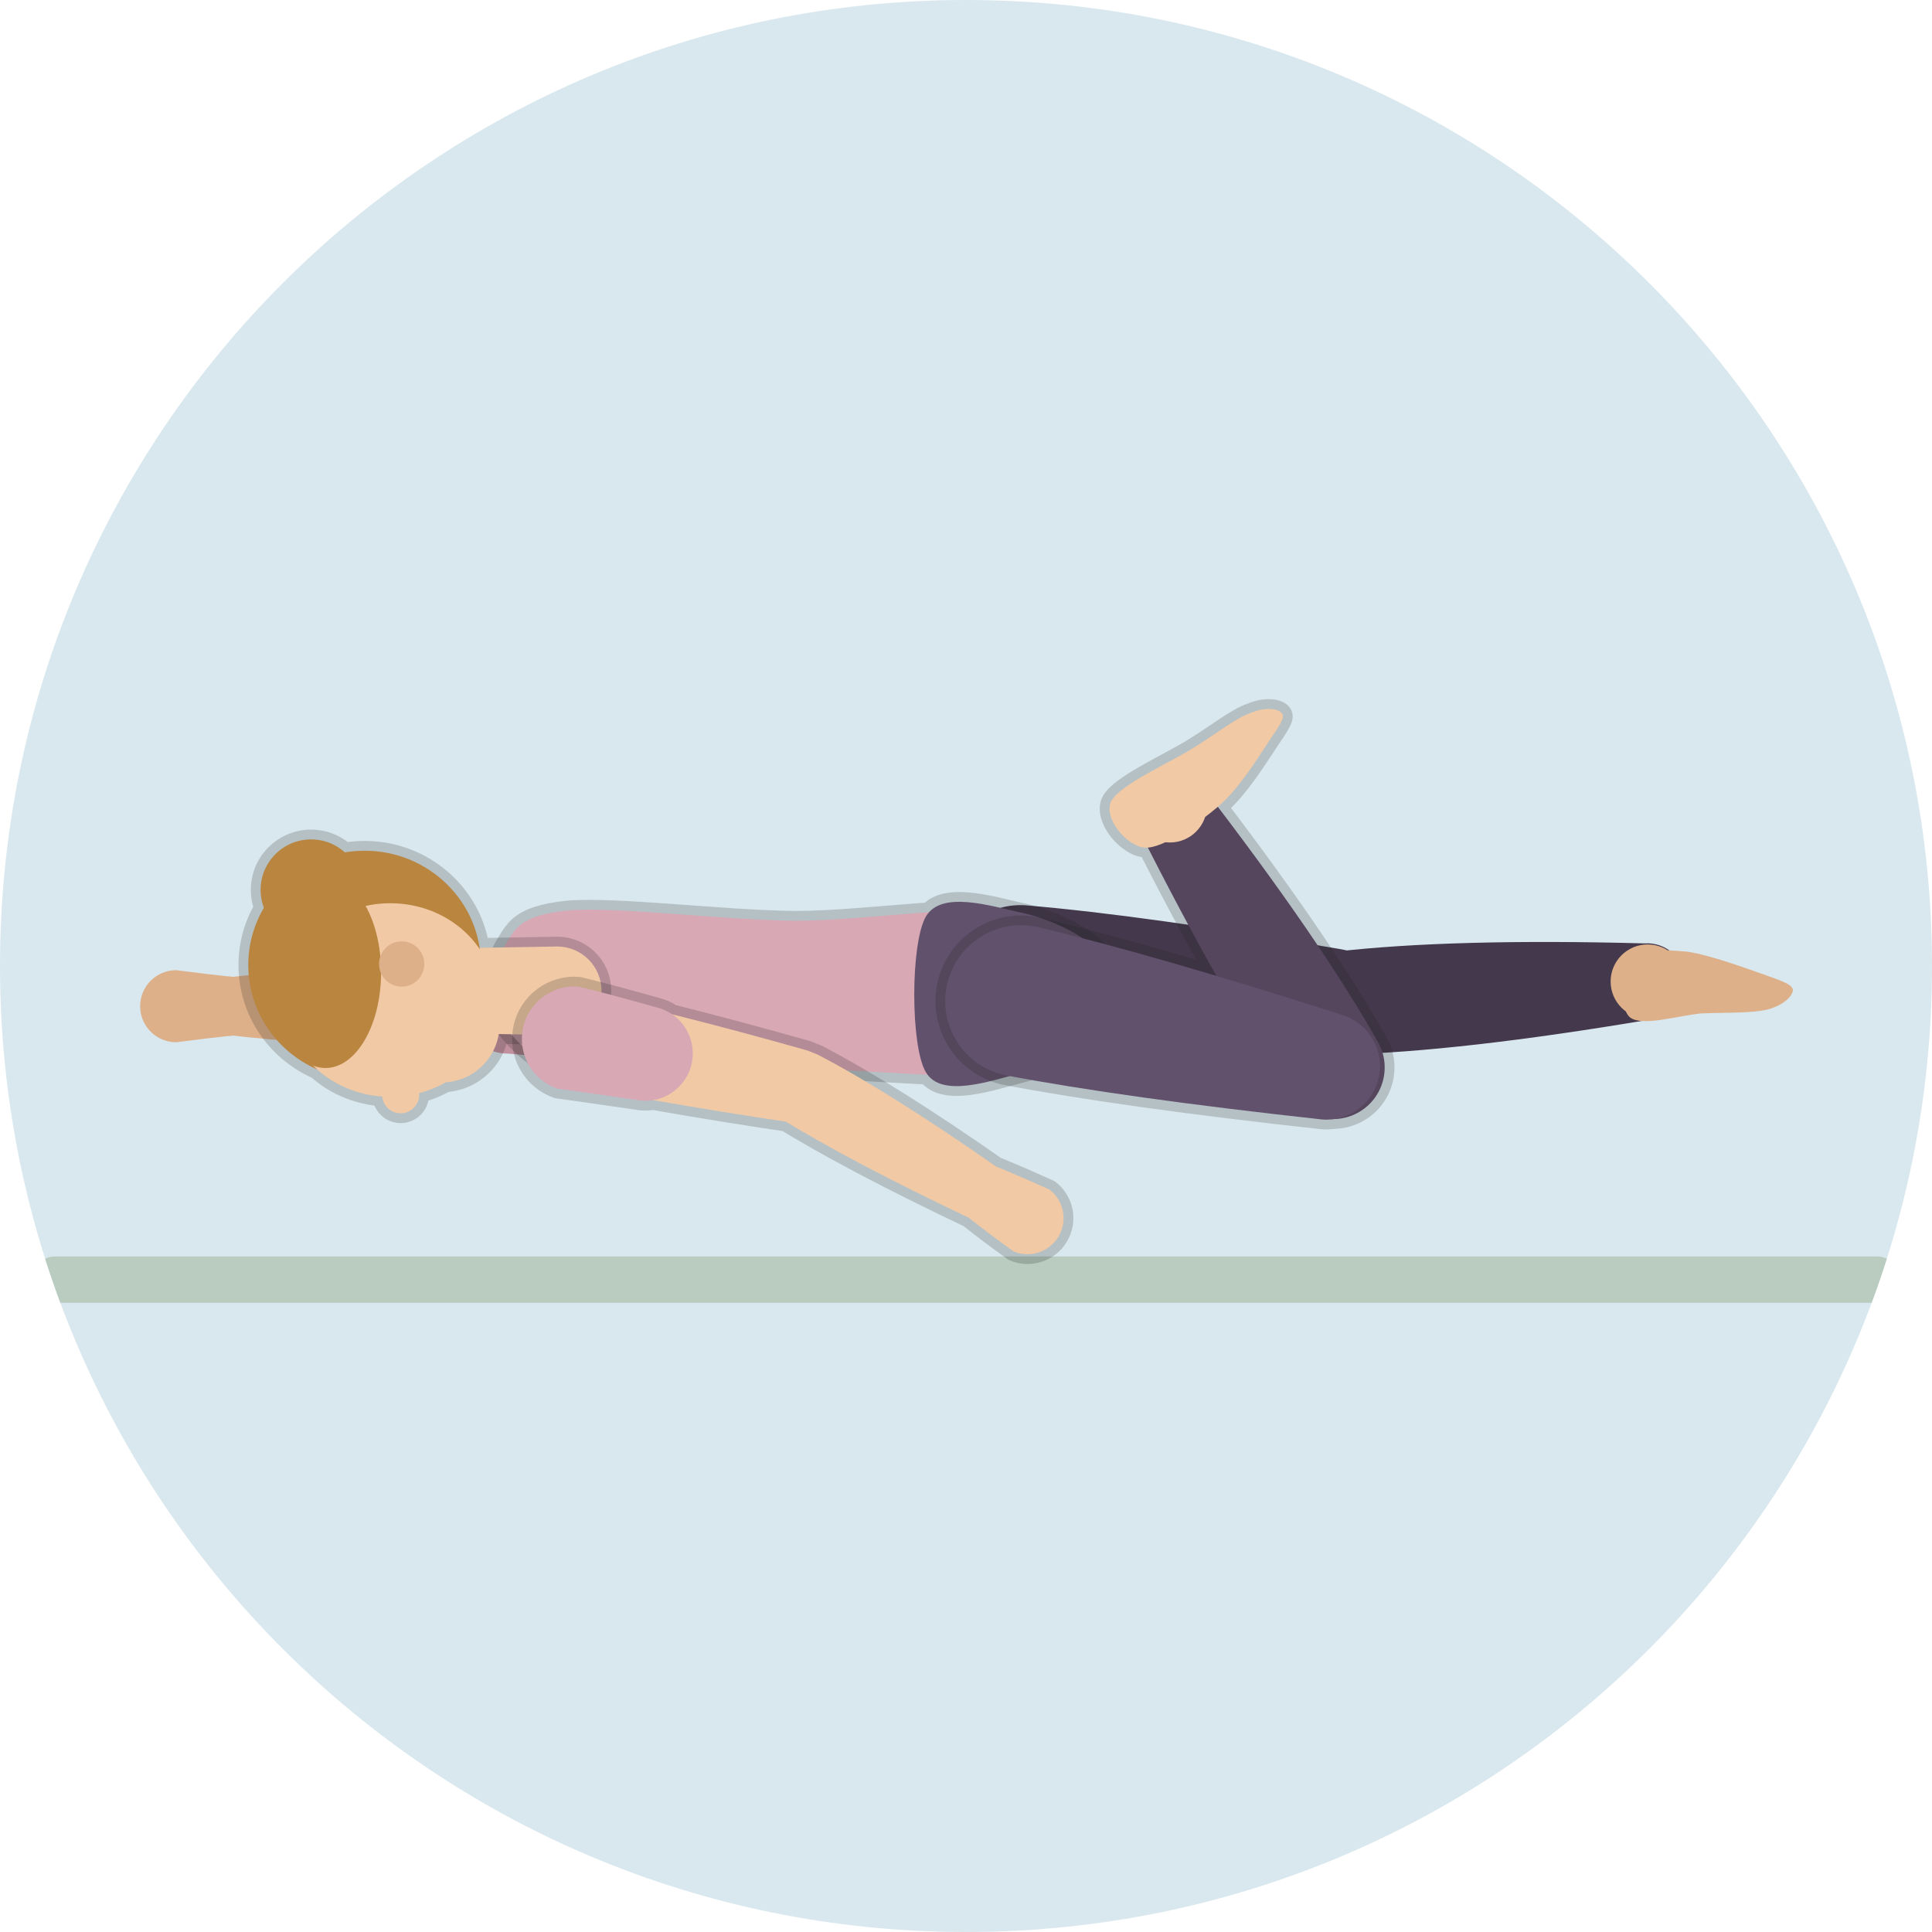
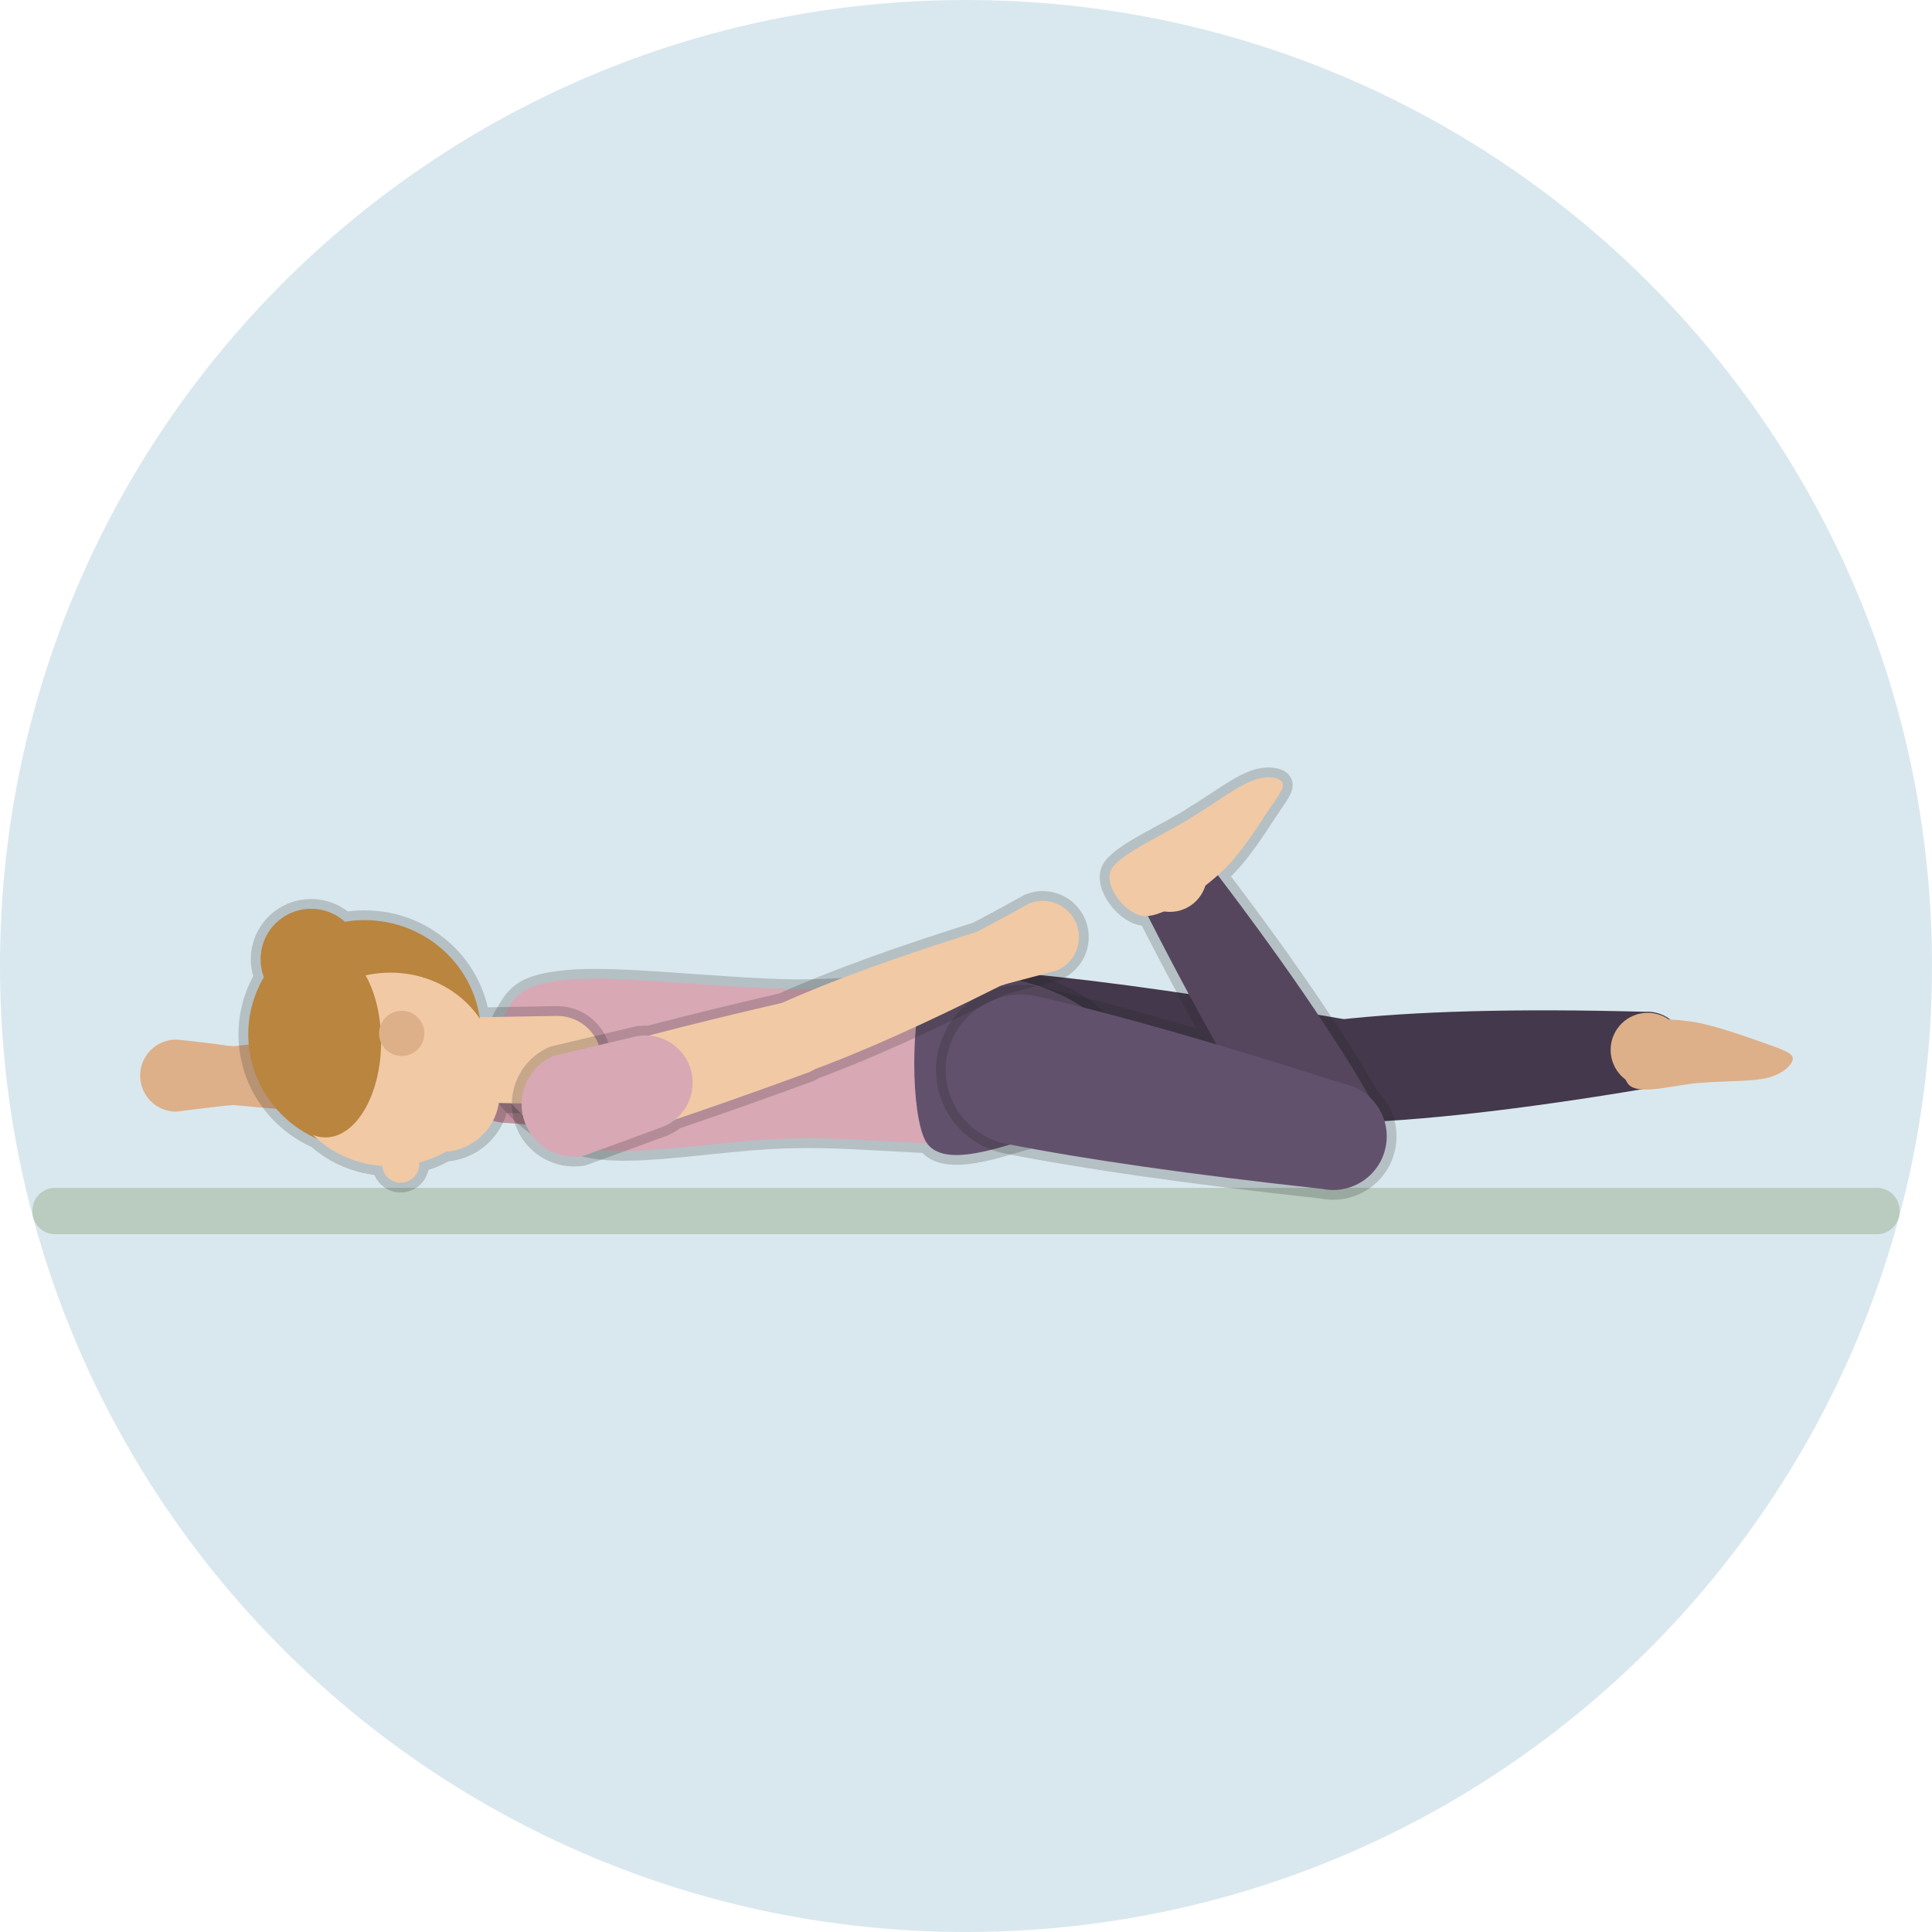
<svg xmlns="http://www.w3.org/2000/svg" viewBox="0 0 200 200" width="400" height="400" role="img" aria-label="Figure lying on one side with the head on the lower arm and the top foot held behind near the glute.">
  <circle cx="100" cy="100" r="100" fill="#D9E8EE" />
  <clipPath id="ca0jf90">
    <circle cx="100" cy="100" r="100" />
  </clipPath>
  <g clip-path="url(#ca0jf90)">
-     <g transform="translate(100.0 130.6) scale(1.066)">
+     <g transform="translate(100.0 123.5) scale(1.066)">
      <rect x="-90.662" y="-0.5" width="181.325" height="4.5" rx="2.2" fill="#B9CCBF" />
      <g>
-         <path d="M-38.7 -29.2Q-45.2 -29.3 -55.9 -28.4A3.6 3.6 0 0 0 -55.9 -21.2Q-45.2 -20.3 -38.7 -20.4A4.4 4.4 0 0 0 -38.7 -29.2Z" fill="#DDB08A" />
-         <path d="M-38.7 -29.9Q-40.9 -29.7 -44.5 -29.4A4.6 4.6 0 0 0 -44.5 -20.2Q-40.9 -19.9 -38.7 -19.7A5.1 5.1 0 0 0 -38.7 -29.9Z" fill="#C2919F" />
-         <path d="M-55.9 -28.4Q-61.9 -28.7 -71.7 -27.6A2.8 2.8 0 0 0 -71.7 -22.0Q-61.9 -20.9 -55.9 -21.2A3.6 3.6 0 0 0 -55.9 -28.4Z" fill="#DDB08A" />
-         <path d="M-71.7 -27.7Q-73.6 -27.9 -76.7 -28.3A3.5 3.5 0 0 0 -76.7 -21.3Q-73.6 -21.7 -71.7 -21.9A2.9 2.9 0 0 0 -71.7 -27.7Z" fill="#DDB08A" />
+         <path d="M-38.7 -15.9Q-45.2 -15.9 -55.9 -15.0A3.6 3.6 0 0 0 -55.9 -7.9Q-45.2 -6.9 -38.7 -7.0A4.4 4.4 0 0 0 -38.7 -15.9Z" fill="#DDB08A" />
+         <path d="M-38.7 -16.5Q-40.9 -16.3 -44.5 -16.1A4.6 4.6 0 0 0 -44.5 -6.8Q-40.9 -6.5 -38.7 -6.4A5.1 5.1 0 0 0 -38.7 -16.5Z" fill="#C2919F" />
+         <path d="M-55.9 -15.0Q-61.9 -15.3 -71.7 -14.2A2.8 2.8 0 0 0 -71.7 -8.6Q-61.9 -7.6 -55.9 -7.9A3.6 3.6 0 0 0 -55.9 -15.0Z" fill="#DDB08A" />
+         <path d="M-71.7 -14.3Q-73.6 -14.6 -76.7 -14.9A3.5 3.5 0 0 0 -76.7 -7.9Q-73.6 -8.3 -71.7 -8.5A2.9 2.9 0 0 0 -71.7 -14.3Z" fill="#DDB08A" />
      </g>
      <g>
-         <path d="M36.6 -20.1Q48.0 -20.4 66.4 -23.5A3.7 3.7 0 0 0 65.9 -30.9Q47.3 -31.4 35.9 -30.1A5.0 5.0 0 0 0 36.6 -20.1Z" fill="#44384C" />
-         <path d="M4.8 -20.0Q16.6 -19.4 35.9 -20.0A5.2 5.2 0 0 0 36.6 -30.3Q17.6 -33.6 5.8 -34.6A7.3 7.3 0 0 0 4.8 -20.0Z" fill="#44384C" />
-         <path d="M66.2 -23.6A3.6 3.6 0.0 1 0 66.2 -30.8A3.6 3.6 0.0 1 0 66.2 -23.6Z" fill="#DDB08A" />
-         <path d="M64.5 -29.3C63.6 -28.2 63.4 -24.6 64.5 -23.7C65.7 -22.8 69.2 -23.9 71.4 -24.1C73.7 -24.2 76.4 -24.1 77.9 -24.5C79.4 -24.9 80.3 -25.8 80.3 -26.4C80.2 -26.9 79.4 -27.2 77.7 -27.8C76.0 -28.4 72.2 -29.8 70.0 -30.1C67.8 -30.3 65.5 -30.4 64.5 -29.3Z" fill="#DDB08A" />
+         <path d="M36.6 -6.8Q48.0 -7.1 66.4 -10.2A3.7 3.7 0 0 0 65.9 -17.6Q47.3 -18.1 35.9 -16.8A5.0 5.0 0 0 0 36.6 -6.8Z" fill="#44384C" />
+         <path d="M4.8 -6.6Q16.6 -6.0 35.9 -6.6A5.2 5.2 0 0 0 36.6 -16.9Q17.6 -20.2 5.8 -21.3A7.3 7.3 0 0 0 4.8 -6.6Z" fill="#44384C" />
+         <path d="M66.2 -10.3A3.6 3.6 0.0 1 0 66.2 -17.5A3.6 3.6 0.0 1 0 66.2 -10.3Z" fill="#DDB08A" />
+         <path d="M64.5 -16.0C63.6 -14.9 63.4 -11.2 64.5 -10.4C65.7 -9.5 69.2 -10.6 71.4 -10.7C73.7 -10.9 76.4 -10.8 77.9 -11.2C79.4 -11.6 80.3 -12.5 80.3 -13.1C80.2 -13.6 79.4 -13.9 77.7 -14.5C76.0 -15.1 72.2 -16.5 70.0 -16.7C67.8 -17.0 65.5 -17.0 64.5 -16.0Z" fill="#DDB08A" />
      </g>
      <g>
-         <path d="M5.3 -33.7C0.6 -34.9 -9.3 -33.1 -16.7 -33.1C-24.0 -33.2 -34.0 -34.5 -38.7 -34.1C-43.4 -33.6 -43.8 -32.3 -44.9 -30.5C-45.9 -28.7 -46.5 -25.4 -45.1 -23.3C-43.6 -21.1 -40.9 -18.4 -36.2 -17.6C-31.4 -16.9 -23.6 -18.5 -16.7 -18.7C-9.7 -18.8 0.6 -17.3 5.3 -18.6C10.1 -19.8 11.8 -23.8 11.8 -26.3C11.8 -28.8 10.1 -32.6 5.3 -33.7ZM5.3 -33.9C2.5 -34.5 -2.4 -36.1 -3.9 -33.5C-5.4 -30.9 -5.4 -20.9 -3.9 -18.4C-2.4 -15.8 2.5 -17.6 5.3 -18.3C8.2 -19.0 11.8 -20.9 13.1 -22.8C14.4 -24.7 14.4 -27.9 13.1 -29.8C11.8 -31.6 8.2 -33.3 5.3 -33.9Z" fill="#1E1F1D" stroke="#1E1F1D" stroke-width="1.9" stroke-linejoin="round" opacity="0.2" />
-         <path d="M5.3 -33.7C0.6 -34.9 -9.3 -33.1 -16.7 -33.1C-24.0 -33.2 -34.0 -34.5 -38.7 -34.1C-43.4 -33.6 -43.8 -32.3 -44.9 -30.5C-45.9 -28.7 -46.5 -25.4 -45.1 -23.3C-43.6 -21.1 -40.9 -18.4 -36.2 -17.6C-31.4 -16.9 -23.6 -18.5 -16.7 -18.7C-9.7 -18.8 0.6 -17.3 5.3 -18.6C10.1 -19.8 11.8 -23.8 11.8 -26.3C11.8 -28.8 10.1 -32.6 5.3 -33.7Z" fill="#D8A8B5" />
-         <path d="M5.3 -33.9C2.5 -34.5 -2.4 -36.1 -3.9 -33.5C-5.4 -30.9 -5.4 -20.9 -3.9 -18.4C-2.4 -15.8 2.5 -17.6 5.3 -18.3C8.2 -19.0 11.8 -20.9 13.1 -22.8C14.4 -24.7 14.4 -27.9 13.1 -29.8C11.8 -31.6 8.2 -33.3 5.3 -33.9Z" fill="#62516C" />
+         <path d="M5.3 -20.4C0.6 -21.5 -9.3 -19.7 -16.7 -19.8C-24.0 -19.9 -34.0 -21.2 -38.7 -20.7C-43.4 -20.3 -43.8 -19.0 -44.9 -17.2C-45.9 -15.4 -46.5 -12.1 -45.1 -9.9C-43.6 -7.8 -40.9 -5.1 -36.2 -4.3C-31.4 -3.5 -23.6 -5.2 -16.7 -5.3C-9.7 -5.5 0.6 -4.0 5.3 -5.2C10.1 -6.5 11.8 -10.4 11.8 -12.9C11.8 -15.5 10.1 -19.2 5.3 -20.4ZM5.3 -20.6C2.5 -21.2 -2.4 -22.8 -3.9 -20.2C-5.4 -17.6 -5.4 -7.6 -3.9 -5.0C-2.4 -2.5 2.5 -4.2 5.3 -5.0C8.2 -5.7 11.8 -7.5 13.1 -9.4C14.4 -11.4 14.4 -14.6 13.1 -16.4C11.8 -18.3 8.2 -19.9 5.3 -20.6Z" fill="#1E1F1D" stroke="#1E1F1D" stroke-width="1.9" stroke-linejoin="round" opacity="0.2" />
+         <path d="M5.3 -20.4C0.6 -21.5 -9.3 -19.7 -16.7 -19.8C-24.0 -19.9 -34.0 -21.2 -38.7 -20.7C-43.4 -20.3 -43.8 -19.0 -44.9 -17.2C-45.9 -15.4 -46.5 -12.1 -45.1 -9.9C-43.6 -7.8 -40.9 -5.1 -36.2 -4.3C-31.4 -3.5 -23.6 -5.2 -16.7 -5.3C-9.7 -5.5 0.6 -4.0 5.3 -5.2C10.1 -6.5 11.8 -10.4 11.8 -12.9C11.8 -15.5 10.1 -19.2 5.3 -20.4Z" fill="#D8A8B5" />
+         <path d="M5.3 -20.6C2.5 -21.2 -2.4 -22.8 -3.9 -20.2C-5.4 -17.6 -5.4 -7.6 -3.9 -5.0C-2.4 -2.5 2.5 -4.2 5.3 -5.0C8.2 -5.7 11.8 -7.5 13.1 -9.4C14.4 -11.4 14.4 -14.6 13.1 -16.4C11.8 -18.3 8.2 -19.9 5.3 -20.6Z" fill="#62516C" />
      </g>
      <g>
-         <path d="M-39.7 -30.6Q-45.9 -30.5 -56.2 -30.3A4.0 4.0 0 0 0 -56.2 -22.3Q-45.9 -22.1 -39.7 -22.0A4.3 4.3 0 0 0 -39.7 -30.6ZM-63.6 -31.2A4.9 4.9 0.0 1 0 -63.6 -41.0A4.9 4.9 0.0 1 0 -63.6 -31.2ZM-47.1 -28.8A11.1 11.3 270.0 1 0 -69.7 -28.8A11.1 11.3 270.0 1 0 -47.1 -28.8ZM-45.7 -25.4A9.4 10.2 270.0 1 0 -66.1 -25.4A9.4 10.2 270.0 1 0 -45.7 -25.4ZM-50.9 -17.4A5.6 5.6 0.0 1 0 -50.9 -28.6A5.6 5.6 0.0 1 0 -50.9 -17.4ZM-54.9 -14.4A1.8 1.8 0.0 1 0 -54.9 -18.0A1.8 1.8 0.0 1 0 -54.9 -14.4ZM-56.8 -28.1A9.3 5.4 270.0 1 0 -67.6 -28.1A9.3 5.4 270.0 1 0 -56.8 -28.1ZM-54.8 -26.7A2.2 2.2 0.0 1 0 -54.8 -31.1A2.2 2.2 0.0 1 0 -54.8 -26.7Z" fill="#1E1F1D" stroke="#1E1F1D" stroke-width="1.9" stroke-linejoin="round" opacity="0.2" />
-         <path d="M-39.7 -30.6Q-45.9 -30.5 -56.2 -30.3A4.0 4.0 0 0 0 -56.2 -22.3Q-45.9 -22.1 -39.7 -22.0A4.3 4.3 0 0 0 -39.7 -30.6Z" fill="#F1C9A5" />
-         <path d="M-63.6 -31.2A4.9 4.9 0.0 1 0 -63.6 -41.0A4.9 4.9 0.0 1 0 -63.6 -31.2Z" fill="#B9853F" />
-         <path d="M-47.1 -28.8A11.1 11.3 270.0 1 0 -69.7 -28.8A11.1 11.3 270.0 1 0 -47.1 -28.8Z" fill="#B9853F" />
-         <path d="M-45.7 -25.4A9.4 10.2 270.0 1 0 -66.1 -25.4A9.4 10.2 270.0 1 0 -45.7 -25.4Z" fill="#F1C9A5" />
-         <path d="M-50.9 -17.4A5.6 5.6 0.0 1 0 -50.9 -28.6A5.6 5.6 0.0 1 0 -50.9 -17.4Z" fill="#F1C9A5" />
-         <path d="M-54.9 -14.4A1.8 1.8 0.0 1 0 -54.9 -18.0A1.8 1.8 0.0 1 0 -54.9 -14.4Z" fill="#F1C9A5" />
-         <path d="M-56.8 -28.1A9.3 5.4 270.0 1 0 -67.6 -28.1A9.3 5.4 270.0 1 0 -56.8 -28.1Z" fill="#B9853F" />
-         <path d="M-54.8 -26.7A2.2 2.2 0.0 1 0 -54.8 -31.1A2.2 2.2 0.0 1 0 -54.8 -26.7Z" fill="#DDB08A" />
+         <path d="M-39.7 -17.2Q-45.9 -17.1 -56.2 -16.9A4.0 4.0 0 0 0 -56.2 -8.9Q-45.9 -8.8 -39.7 -8.6A4.3 4.3 0 0 0 -39.7 -17.2ZM-63.6 -17.8A4.9 4.9 0.0 1 0 -63.6 -27.6A4.9 4.9 0.0 1 0 -63.6 -17.8ZM-47.1 -15.4A11.1 11.3 270.0 1 0 -69.7 -15.4A11.1 11.3 270.0 1 0 -47.1 -15.4ZM-45.7 -12.0A9.4 10.2 270.0 1 0 -66.1 -12.0A9.4 10.2 270.0 1 0 -45.7 -12.0ZM-50.9 -4.0A5.6 5.6 0.0 1 0 -50.9 -15.2A5.6 5.6 0.0 1 0 -50.9 -4.0ZM-54.9 -1.0A1.8 1.8 0.0 1 0 -54.9 -4.6A1.8 1.8 0.0 1 0 -54.9 -1.0ZM-56.8 -14.7A9.3 5.4 270.0 1 0 -67.6 -14.7A9.3 5.4 270.0 1 0 -56.8 -14.7ZM-54.8 -13.3A2.2 2.2 0.0 1 0 -54.8 -17.7A2.2 2.2 0.0 1 0 -54.8 -13.3Z" fill="#1E1F1D" stroke="#1E1F1D" stroke-width="1.9" stroke-linejoin="round" opacity="0.2" />
+         <path d="M-39.7 -17.2Q-45.9 -17.1 -56.2 -16.9A4.0 4.0 0 0 0 -56.2 -8.9Q-45.9 -8.8 -39.7 -8.6A4.3 4.3 0 0 0 -39.7 -17.2Z" fill="#F1C9A5" />
+         <path d="M-63.6 -17.8A4.9 4.9 0.0 1 0 -63.6 -27.6A4.9 4.9 0.0 1 0 -63.6 -17.8Z" fill="#B9853F" />
+         <path d="M-47.1 -15.4A11.1 11.3 270.0 1 0 -69.7 -15.4A11.1 11.3 270.0 1 0 -47.1 -15.4Z" fill="#B9853F" />
+         <path d="M-45.7 -12.0A9.4 10.2 270.0 1 0 -66.1 -12.0A9.4 10.2 270.0 1 0 -45.7 -12.0Z" fill="#F1C9A5" />
+         <path d="M-50.9 -4.0A5.6 5.6 0.0 1 0 -50.9 -15.2A5.6 5.6 0.0 1 0 -50.9 -4.0Z" fill="#F1C9A5" />
+         <path d="M-54.9 -1.0A1.8 1.8 0.0 1 0 -54.9 -4.6A1.8 1.8 0.0 1 0 -54.9 -1.0Z" fill="#F1C9A5" />
+         <path d="M-56.8 -14.7A9.3 5.4 270.0 1 0 -67.6 -14.7A9.3 5.4 270.0 1 0 -56.8 -14.7Z" fill="#B9853F" />
+         <path d="M-54.8 -13.3A2.2 2.2 0.0 1 0 -54.8 -17.7A2.2 2.2 0.0 1 0 -54.8 -13.3Z" fill="#DDB08A" />
      </g>
      <g>
-         <path d="M39.9 -21.5Q34.3 -31.4 22.9 -46.2A3.7 3.7 0 0 0 16.6 -42.3Q25.0 -25.6 31.4 -16.2A5.0 5.0 0 0 0 39.9 -21.5ZM3.8 -18.1Q15.4 -15.9 34.6 -13.8A5.2 5.2 0 0 0 36.7 -23.9Q18.3 -29.8 6.9 -32.5A7.3 7.3 0 0 0 3.8 -18.1ZM19.8 -40.7A3.6 3.6 0.0 1 0 19.8 -47.9A3.6 3.6 0.0 1 0 19.8 -40.7ZM17.4 -40.2C15.6 -40.3 13.3 -43.1 14.1 -44.7C14.9 -46.3 19.9 -48.5 22.1 -49.9C24.4 -51.3 26.2 -52.8 27.7 -53.3C29.1 -53.9 30.4 -53.7 30.7 -53.2C31.0 -52.8 30.4 -52.0 29.4 -50.5C28.4 -49.0 26.5 -45.9 24.5 -44.2C22.5 -42.5 19.1 -40.1 17.4 -40.2Z" fill="#1E1F1D" stroke="#1E1F1D" stroke-width="1.9" stroke-linejoin="round" opacity="0.2" />
-         <path d="M39.9 -21.5Q34.3 -31.4 22.9 -46.2A3.7 3.7 0 0 0 16.6 -42.3Q25.0 -25.6 31.4 -16.2A5.0 5.0 0 0 0 39.9 -21.5Z" fill="#55465E" />
-         <path d="M3.8 -18.1Q15.4 -15.9 34.6 -13.8A5.2 5.2 0 0 0 36.7 -23.9Q18.3 -29.8 6.9 -32.5A7.3 7.3 0 0 0 3.8 -18.1Z" fill="#62516C" />
-         <path d="M19.8 -40.7A3.6 3.6 0.0 1 0 19.8 -47.9A3.6 3.6 0.0 1 0 19.8 -40.7Z" fill="#F1C9A5" />
-         <path d="M17.4 -40.2C15.6 -40.3 13.3 -43.1 14.1 -44.7C14.9 -46.3 19.9 -48.5 22.1 -49.9C24.4 -51.3 26.2 -52.8 27.7 -53.3C29.1 -53.9 30.4 -53.7 30.7 -53.2C31.0 -52.8 30.4 -52.0 29.4 -50.5C28.4 -49.0 26.5 -45.9 24.5 -44.2C22.5 -42.5 19.1 -40.1 17.4 -40.2Z" fill="#F1C9A5" />
+         <path d="M39.9 -8.1Q34.3 -18.1 22.9 -32.9A3.7 3.7 0 0 0 16.6 -29.0Q25.0 -12.3 31.4 -2.9A5.0 5.0 0 0 0 39.9 -8.1ZM3.8 -4.8Q15.4 -2.5 34.6 -0.4A5.2 5.2 0 0 0 36.7 -10.6Q18.3 -16.5 6.9 -19.1A7.3 7.3 0 0 0 3.8 -4.8ZM19.8 -27.3A3.6 3.6 0.0 1 0 19.8 -34.5A3.6 3.6 0.0 1 0 19.8 -27.3ZM17.4 -26.9C15.6 -26.9 13.3 -29.8 14.1 -31.4C14.9 -33.0 19.9 -35.1 22.1 -36.6C24.4 -38.0 26.2 -39.4 27.7 -40.0C29.1 -40.6 30.4 -40.4 30.7 -39.9C31.0 -39.4 30.4 -38.7 29.4 -37.2C28.4 -35.7 26.5 -32.6 24.5 -30.9C22.5 -29.1 19.1 -26.8 17.4 -26.9Z" fill="#1E1F1D" stroke="#1E1F1D" stroke-width="1.9" stroke-linejoin="round" opacity="0.2" />
+         <path d="M39.9 -8.1Q34.3 -18.1 22.9 -32.9A3.7 3.7 0 0 0 16.6 -29.0Q25.0 -12.3 31.4 -2.9A5.0 5.0 0 0 0 39.9 -8.1Z" fill="#55465E" />
+         <path d="M3.8 -4.8Q15.4 -2.5 34.6 -0.4A5.2 5.2 0 0 0 36.7 -10.6Q18.3 -16.5 6.9 -19.1A7.3 7.3 0 0 0 3.8 -4.8Z" fill="#62516C" />
+         <path d="M19.8 -27.3A3.6 3.6 0.0 1 0 19.8 -34.5A3.6 3.6 0.0 1 0 19.8 -27.3Z" fill="#F1C9A5" />
+         <path d="M17.4 -26.9C15.6 -26.9 13.3 -29.8 14.1 -31.4C14.9 -33.0 19.9 -35.1 22.1 -36.6C24.4 -38.0 26.2 -39.4 27.7 -40.0C29.1 -40.6 30.4 -40.4 30.7 -39.9C31.0 -39.4 30.4 -38.7 29.4 -37.2C28.4 -35.7 26.5 -32.6 24.5 -30.9C22.5 -29.1 19.1 -26.8 17.4 -26.9Z" fill="#F1C9A5" />
      </g>
      <g>
-         <path d="M-39.6 -17.5Q-31.0 -15.6 -16.9 -13.5A3.6 3.6 0 0 0 -15.4 -20.5Q-29.2 -24.4 -37.7 -26.1A4.4 4.4 0 0 0 -39.6 -17.5ZM-39.7 -16.8Q-36.8 -16.4 -32.0 -15.7A4.6 4.6 0 0 0 -30.1 -24.7Q-34.7 -26.0 -37.6 -26.7A5.1 5.1 0 0 0 -39.7 -16.8ZM-18.0 -13.9Q-11.2 -9.7 0.6 -4.1A2.8 2.8 0 0 0 3.4 -8.9Q-7.3 -16.4 -14.4 -20.1A3.6 3.6 0 0 0 -18.0 -13.9ZM0.6 -4.0Q2.1 -2.8 4.6 -1.0A3.5 3.5 0 0 0 8.1 -7.0Q5.2 -8.3 3.5 -9.0A2.9 2.9 0 0 0 0.6 -4.0Z" fill="#1E1F1D" stroke="#1E1F1D" stroke-width="1.9" stroke-linejoin="round" opacity="0.2" />
-         <path d="M-39.6 -17.5Q-31.0 -15.6 -16.9 -13.5A3.6 3.6 0 0 0 -15.4 -20.5Q-29.2 -24.4 -37.7 -26.1A4.4 4.4 0 0 0 -39.6 -17.5Z" fill="#F1C9A5" />
-         <path d="M-39.7 -16.8Q-36.8 -16.4 -32.0 -15.7A4.6 4.6 0 0 0 -30.1 -24.7Q-34.7 -26.0 -37.6 -26.7A5.1 5.1 0 0 0 -39.7 -16.8Z" fill="#D8A8B5" />
-         <path d="M-18.0 -13.9Q-11.2 -9.7 0.6 -4.1A2.8 2.8 0 0 0 3.4 -8.9Q-7.3 -16.4 -14.4 -20.1A3.6 3.6 0 0 0 -18.0 -13.9Z" fill="#F1C9A5" />
-         <path d="M0.6 -4.0Q2.1 -2.8 4.6 -1.0A3.5 3.5 0 0 0 8.1 -7.0Q5.2 -8.3 3.5 -9.0A2.9 2.9 0 0 0 0.6 -4.0Z" fill="#F1C9A5" />
+         <path d="M-37.4 -4.2Q-29.0 -6.7 -15.6 -11.6A3.6 3.6 0 0 0 -17.7 -18.5Q-31.6 -15.3 -39.9 -12.7A4.4 4.4 0 0 0 -37.4 -4.2ZM-37.2 -3.6Q-34.4 -4.6 -29.8 -6.3A4.6 4.6 0 0 0 -32.5 -15.1Q-37.2 -14.0 -40.1 -13.3A5.1 5.1 0 0 0 -37.2 -3.6ZM-15.3 -11.8Q-7.8 -14.5 3.9 -20.4A2.8 2.8 0 0 0 1.8 -25.6Q-10.7 -21.7 -18.0 -18.4A3.6 3.6 0 0 0 -15.3 -11.8ZM3.9 -20.3Q5.8 -20.8 8.8 -21.6A3.5 3.5 0 0 0 6.1 -28.1Q3.4 -26.6 1.7 -25.7A2.9 2.9 0 0 0 3.9 -20.3Z" fill="#1E1F1D" stroke="#1E1F1D" stroke-width="1.9" stroke-linejoin="round" opacity="0.2" />
+         <path d="M-37.4 -4.2Q-29.0 -6.7 -15.6 -11.6A3.6 3.6 0 0 0 -17.7 -18.5Q-31.6 -15.3 -39.9 -12.7A4.4 4.4 0 0 0 -37.4 -4.2Z" fill="#F1C9A5" />
+         <path d="M-37.2 -3.6Q-34.4 -4.6 -29.8 -6.3A4.6 4.6 0 0 0 -32.5 -15.1Q-37.2 -14.0 -40.1 -13.3A5.1 5.1 0 0 0 -37.2 -3.6Z" fill="#D8A8B5" />
+         <path d="M-15.3 -11.8Q-7.8 -14.5 3.9 -20.4A2.8 2.8 0 0 0 1.8 -25.6Q-10.7 -21.7 -18.0 -18.4A3.6 3.6 0 0 0 -15.3 -11.8Z" fill="#F1C9A5" />
+         <path d="M3.9 -20.3Q5.8 -20.8 8.8 -21.6A3.5 3.5 0 0 0 6.1 -28.1Q3.4 -26.6 1.7 -25.7A2.9 2.9 0 0 0 3.9 -20.3Z" fill="#F1C9A5" />
      </g>
    </g>
  </g>
</svg>
